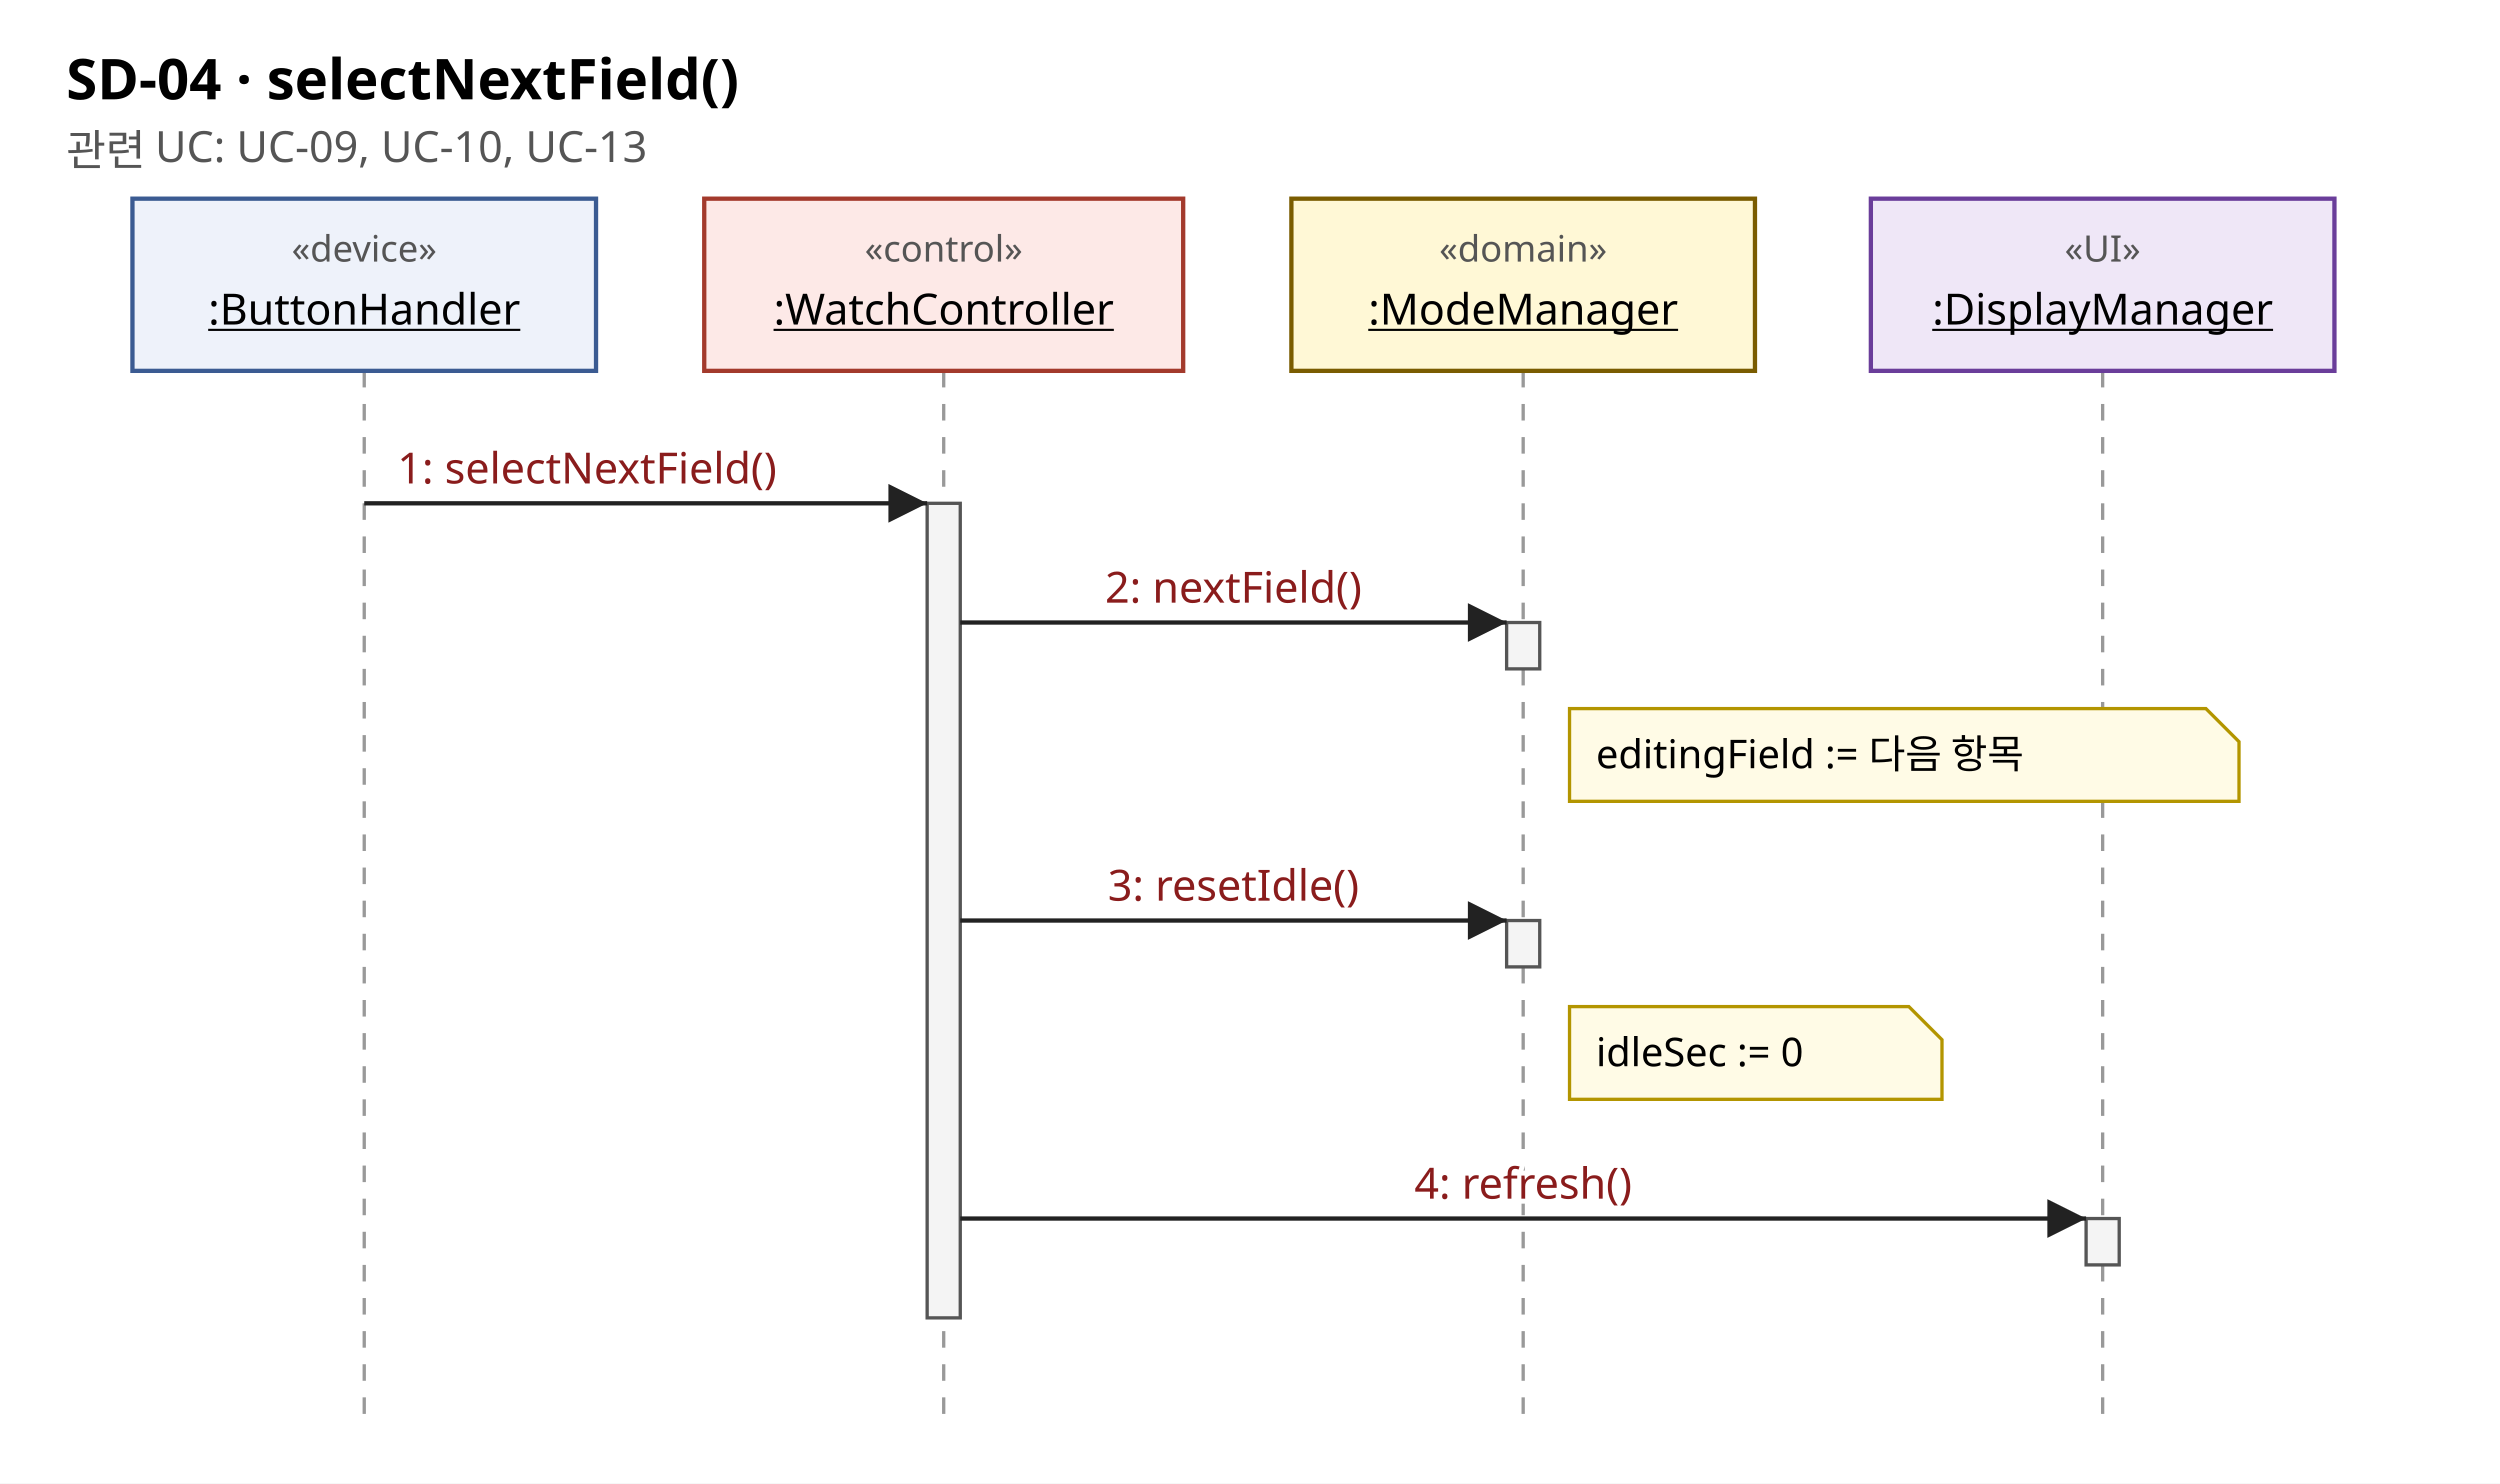
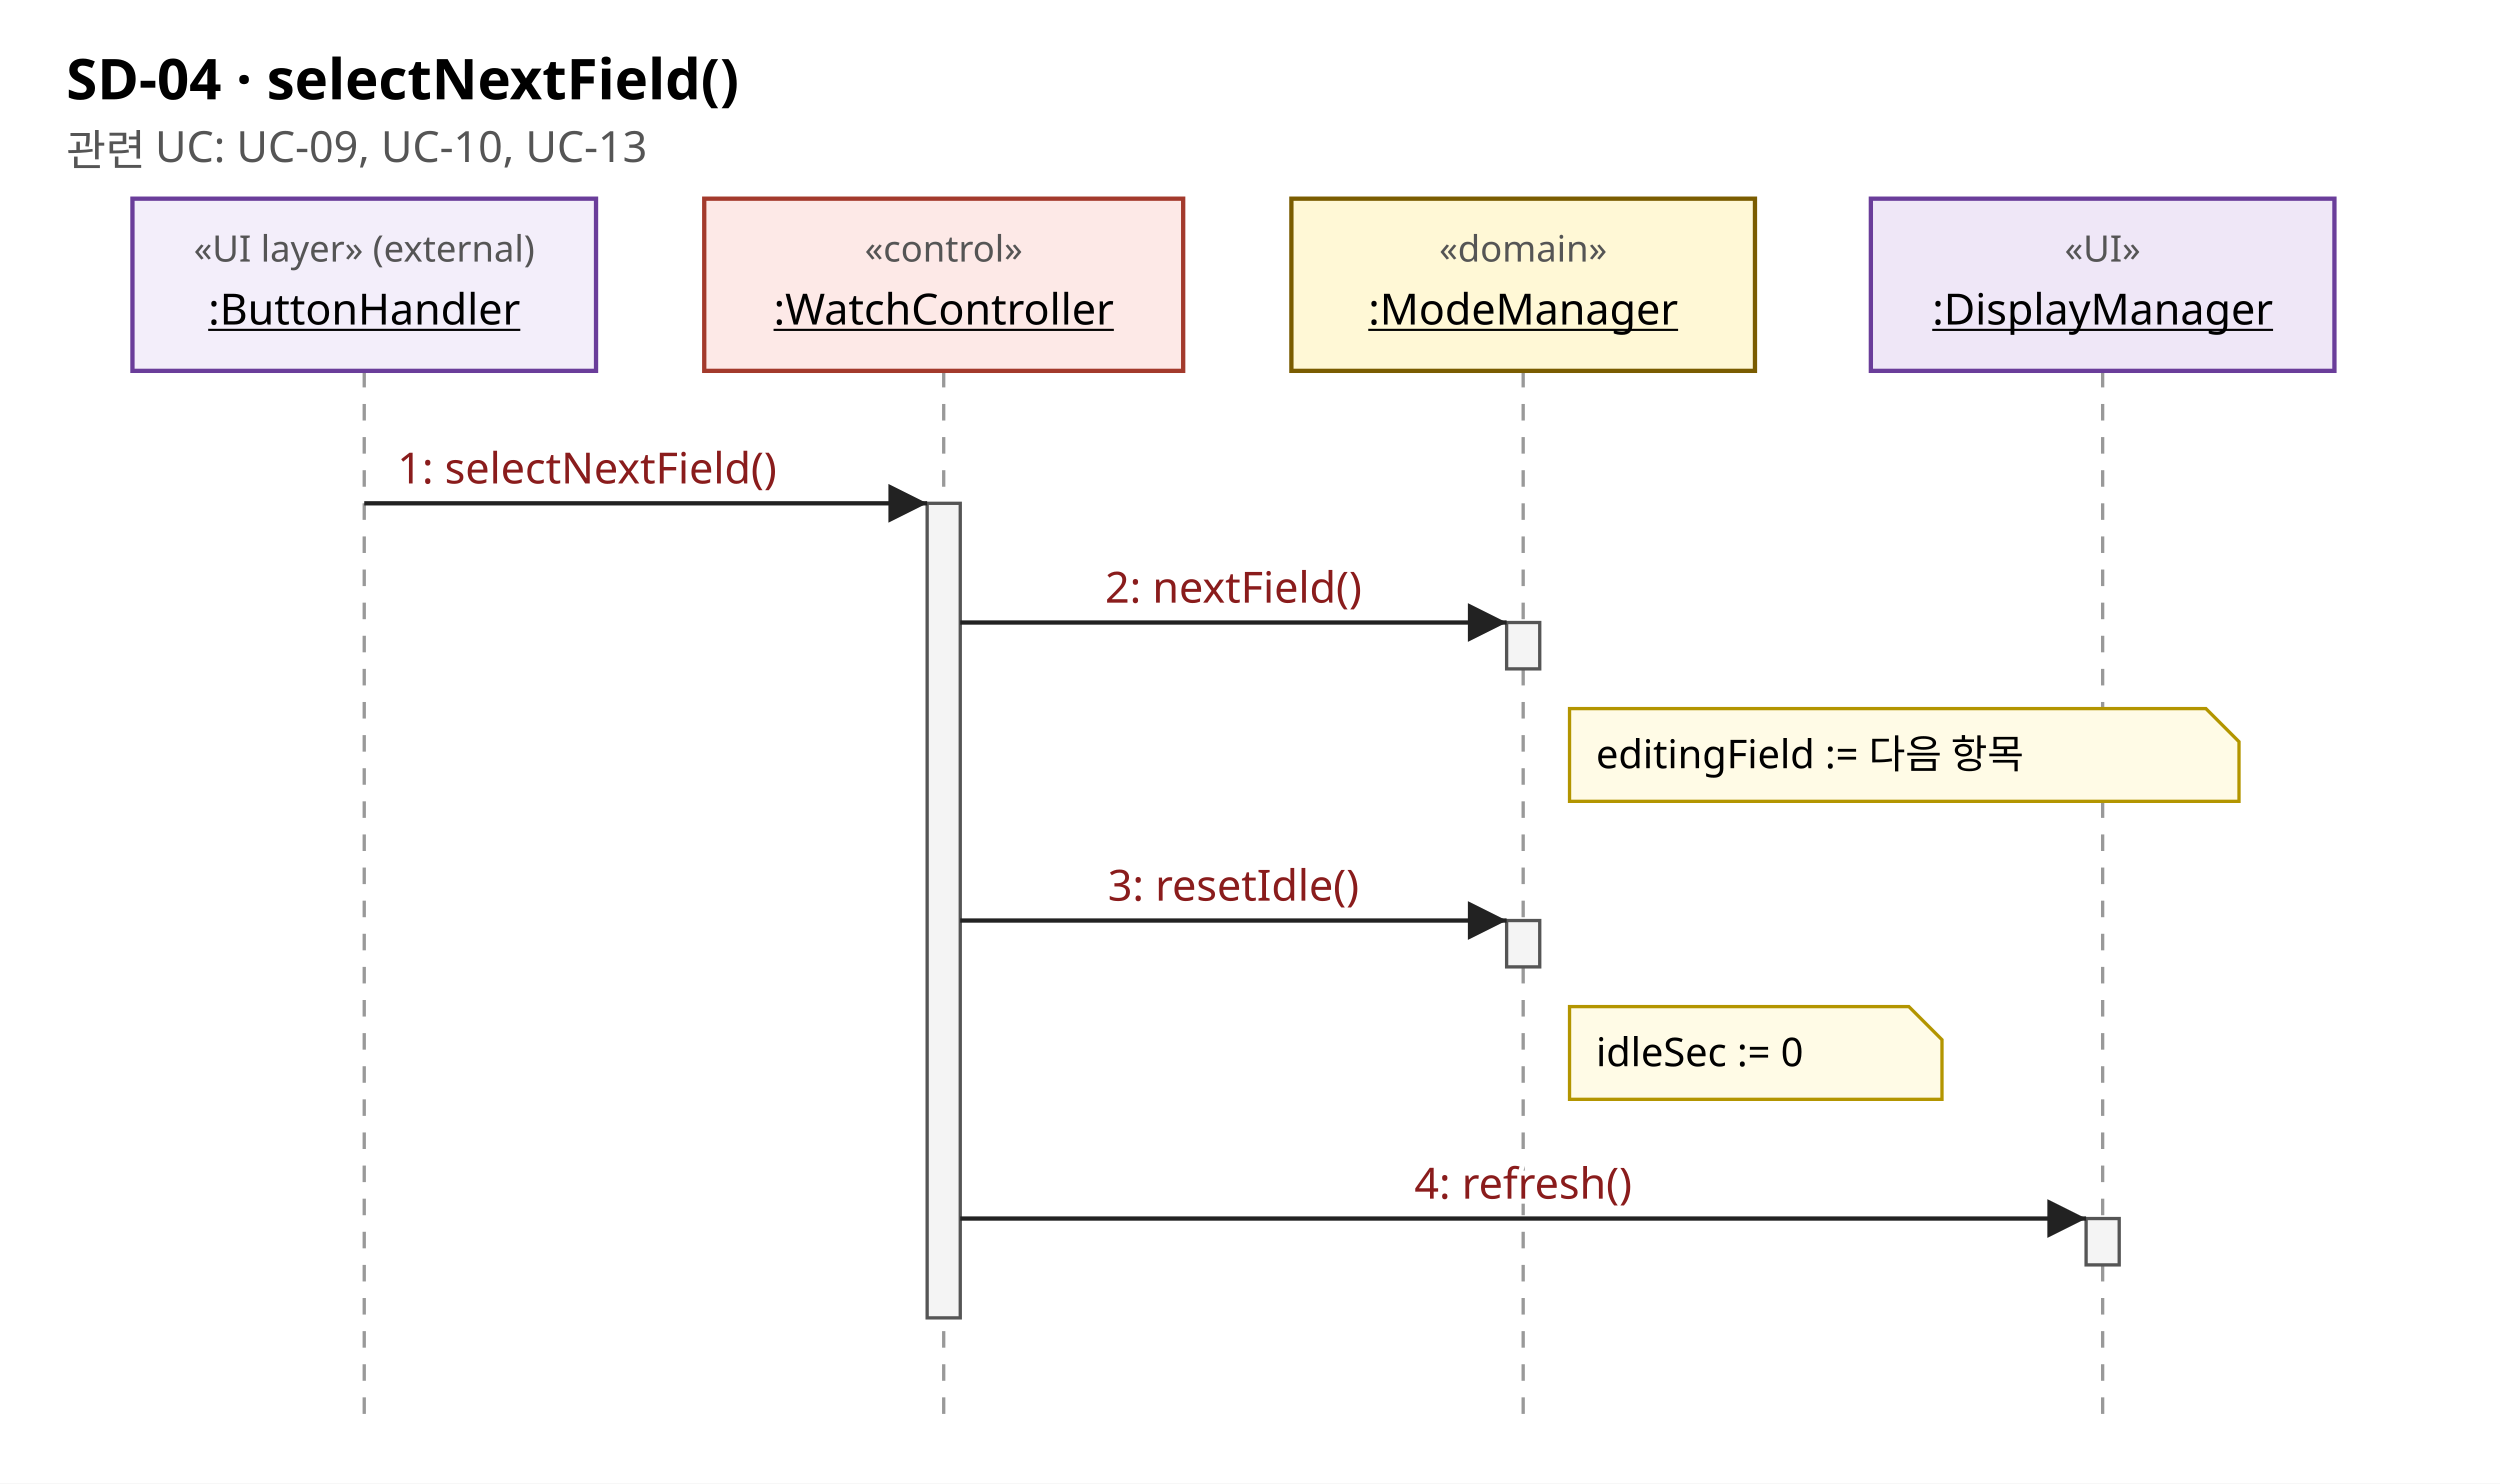
<svg xmlns="http://www.w3.org/2000/svg" width="755" height="448" viewBox="0 0 755 448" font-family="Malgun Gothic, Apple SD Gothic Neo, Noto Sans KR, WenQuanYi Zen Hei, sans-serif">
  <defs>
    <marker id="f" viewBox="0 0 10 10" refX="10" refY="5" markerWidth="9" markerHeight="9" orient="auto">
      <path d="M0,0 L10,5 L0,10 z" fill="#222" />
    </marker>
  </defs>
  <rect width="755" height="448" fill="#fff" />
  <text x="20" y="30" font-size="17" font-weight="bold">SD-04 · selectNextField()</text>
  <text x="20" y="50" font-size="13" fill="#555">관련 UC: UC-09, UC-10, UC-13</text>
  <line x1="110" y1="112" x2="110" y2="428" stroke="#999" stroke-dasharray="5 5" />
-   <rect x="40.0" y="60" width="140" height="52" fill="#eef2fa" stroke="#3b5b92" stroke-width="1.3" />
-   <text x="110" y="79" text-anchor="middle" font-size="11" fill="#555">«device»</text>
+   <rect x="40.0" y="60" width="140" height="52" fill="#f3eefa" stroke="#6a3d9a" stroke-width="1.3" />
+   <text x="110" y="79" text-anchor="middle" font-size="11" fill="#555">«UI layer» (external)</text>
  <text x="110" y="98" text-anchor="middle" font-size="13" text-decoration="underline">:ButtonHandler</text>
  <line x1="285" y1="112" x2="285" y2="428" stroke="#999" stroke-dasharray="5 5" />
  <rect x="212.68" y="60" width="144.64" height="52" fill="#fde9e7" stroke="#a33a2c" stroke-width="1.3" />
  <text x="285" y="79" text-anchor="middle" font-size="11" fill="#555">«control»</text>
  <text x="285" y="98" text-anchor="middle" font-size="13" text-decoration="underline">:WatchController</text>
  <line x1="460" y1="112" x2="460" y2="428" stroke="#999" stroke-dasharray="5 5" />
  <rect x="390.0" y="60" width="140" height="52" fill="#fff8d6" stroke="#7a5c00" stroke-width="1.3" />
  <text x="460" y="79" text-anchor="middle" font-size="11" fill="#555">«domain»</text>
  <text x="460" y="98" text-anchor="middle" font-size="13" text-decoration="underline">:ModeManager</text>
  <line x1="635" y1="112" x2="635" y2="428" stroke="#999" stroke-dasharray="5 5" />
  <rect x="565.0" y="60" width="140" height="52" fill="#efe7f7" stroke="#6a3d9a" stroke-width="1.3" />
  <text x="635" y="79" text-anchor="middle" font-size="11" fill="#555">«UI»</text>
  <text x="635" y="98" text-anchor="middle" font-size="13" text-decoration="underline">:DisplayManager</text>
  <rect x="455" y="188" width="10" height="14" fill="#f4f4f4" stroke="#555" />
  <rect x="455" y="278" width="10" height="14" fill="#f4f4f4" stroke="#555" />
  <rect x="630" y="368" width="10" height="14" fill="#f4f4f4" stroke="#555" />
  <rect x="280" y="152" width="10" height="246" fill="#f4f4f4" stroke="#555" />
  <line x1="110" y1="152" x2="280" y2="152" stroke="#222" stroke-width="1.3" marker-end="url(#f)" />
  <text x="120" y="146" font-size="13" fill="#8a1c1c" stroke="#fff" stroke-width="3" paint-order="stroke">1: selectNextField()</text>
  <line x1="290" y1="188" x2="455" y2="188" stroke="#222" stroke-width="1.3" marker-end="url(#f)" />
  <text x="372.5" y="182" text-anchor="middle" font-size="13" fill="#8a1c1c" stroke="#fff" stroke-width="3" paint-order="stroke">2: nextField()</text>
  <path d="M474,214 h192.18 l10,10 v18 h-202.18 z" fill="#fffbe6" stroke="#b39500" />
  <text x="482" y="232" font-size="12">editingField := 다음 항목</text>
  <line x1="290" y1="278" x2="455" y2="278" stroke="#222" stroke-width="1.3" marker-end="url(#f)" />
  <text x="372.5" y="272" text-anchor="middle" font-size="13" fill="#8a1c1c" stroke="#fff" stroke-width="3" paint-order="stroke">3: resetIdle()</text>
  <path d="M474,304 h102.48 l10,10 v18 h-112.48 z" fill="#fffbe6" stroke="#b39500" />
  <text x="482" y="322" font-size="12">idleSec := 0</text>
  <line x1="290" y1="368" x2="630" y2="368" stroke="#222" stroke-width="1.3" marker-end="url(#f)" />
  <text x="460.0" y="362" text-anchor="middle" font-size="13" fill="#8a1c1c" stroke="#fff" stroke-width="3" paint-order="stroke">4: refresh()</text>
</svg>
